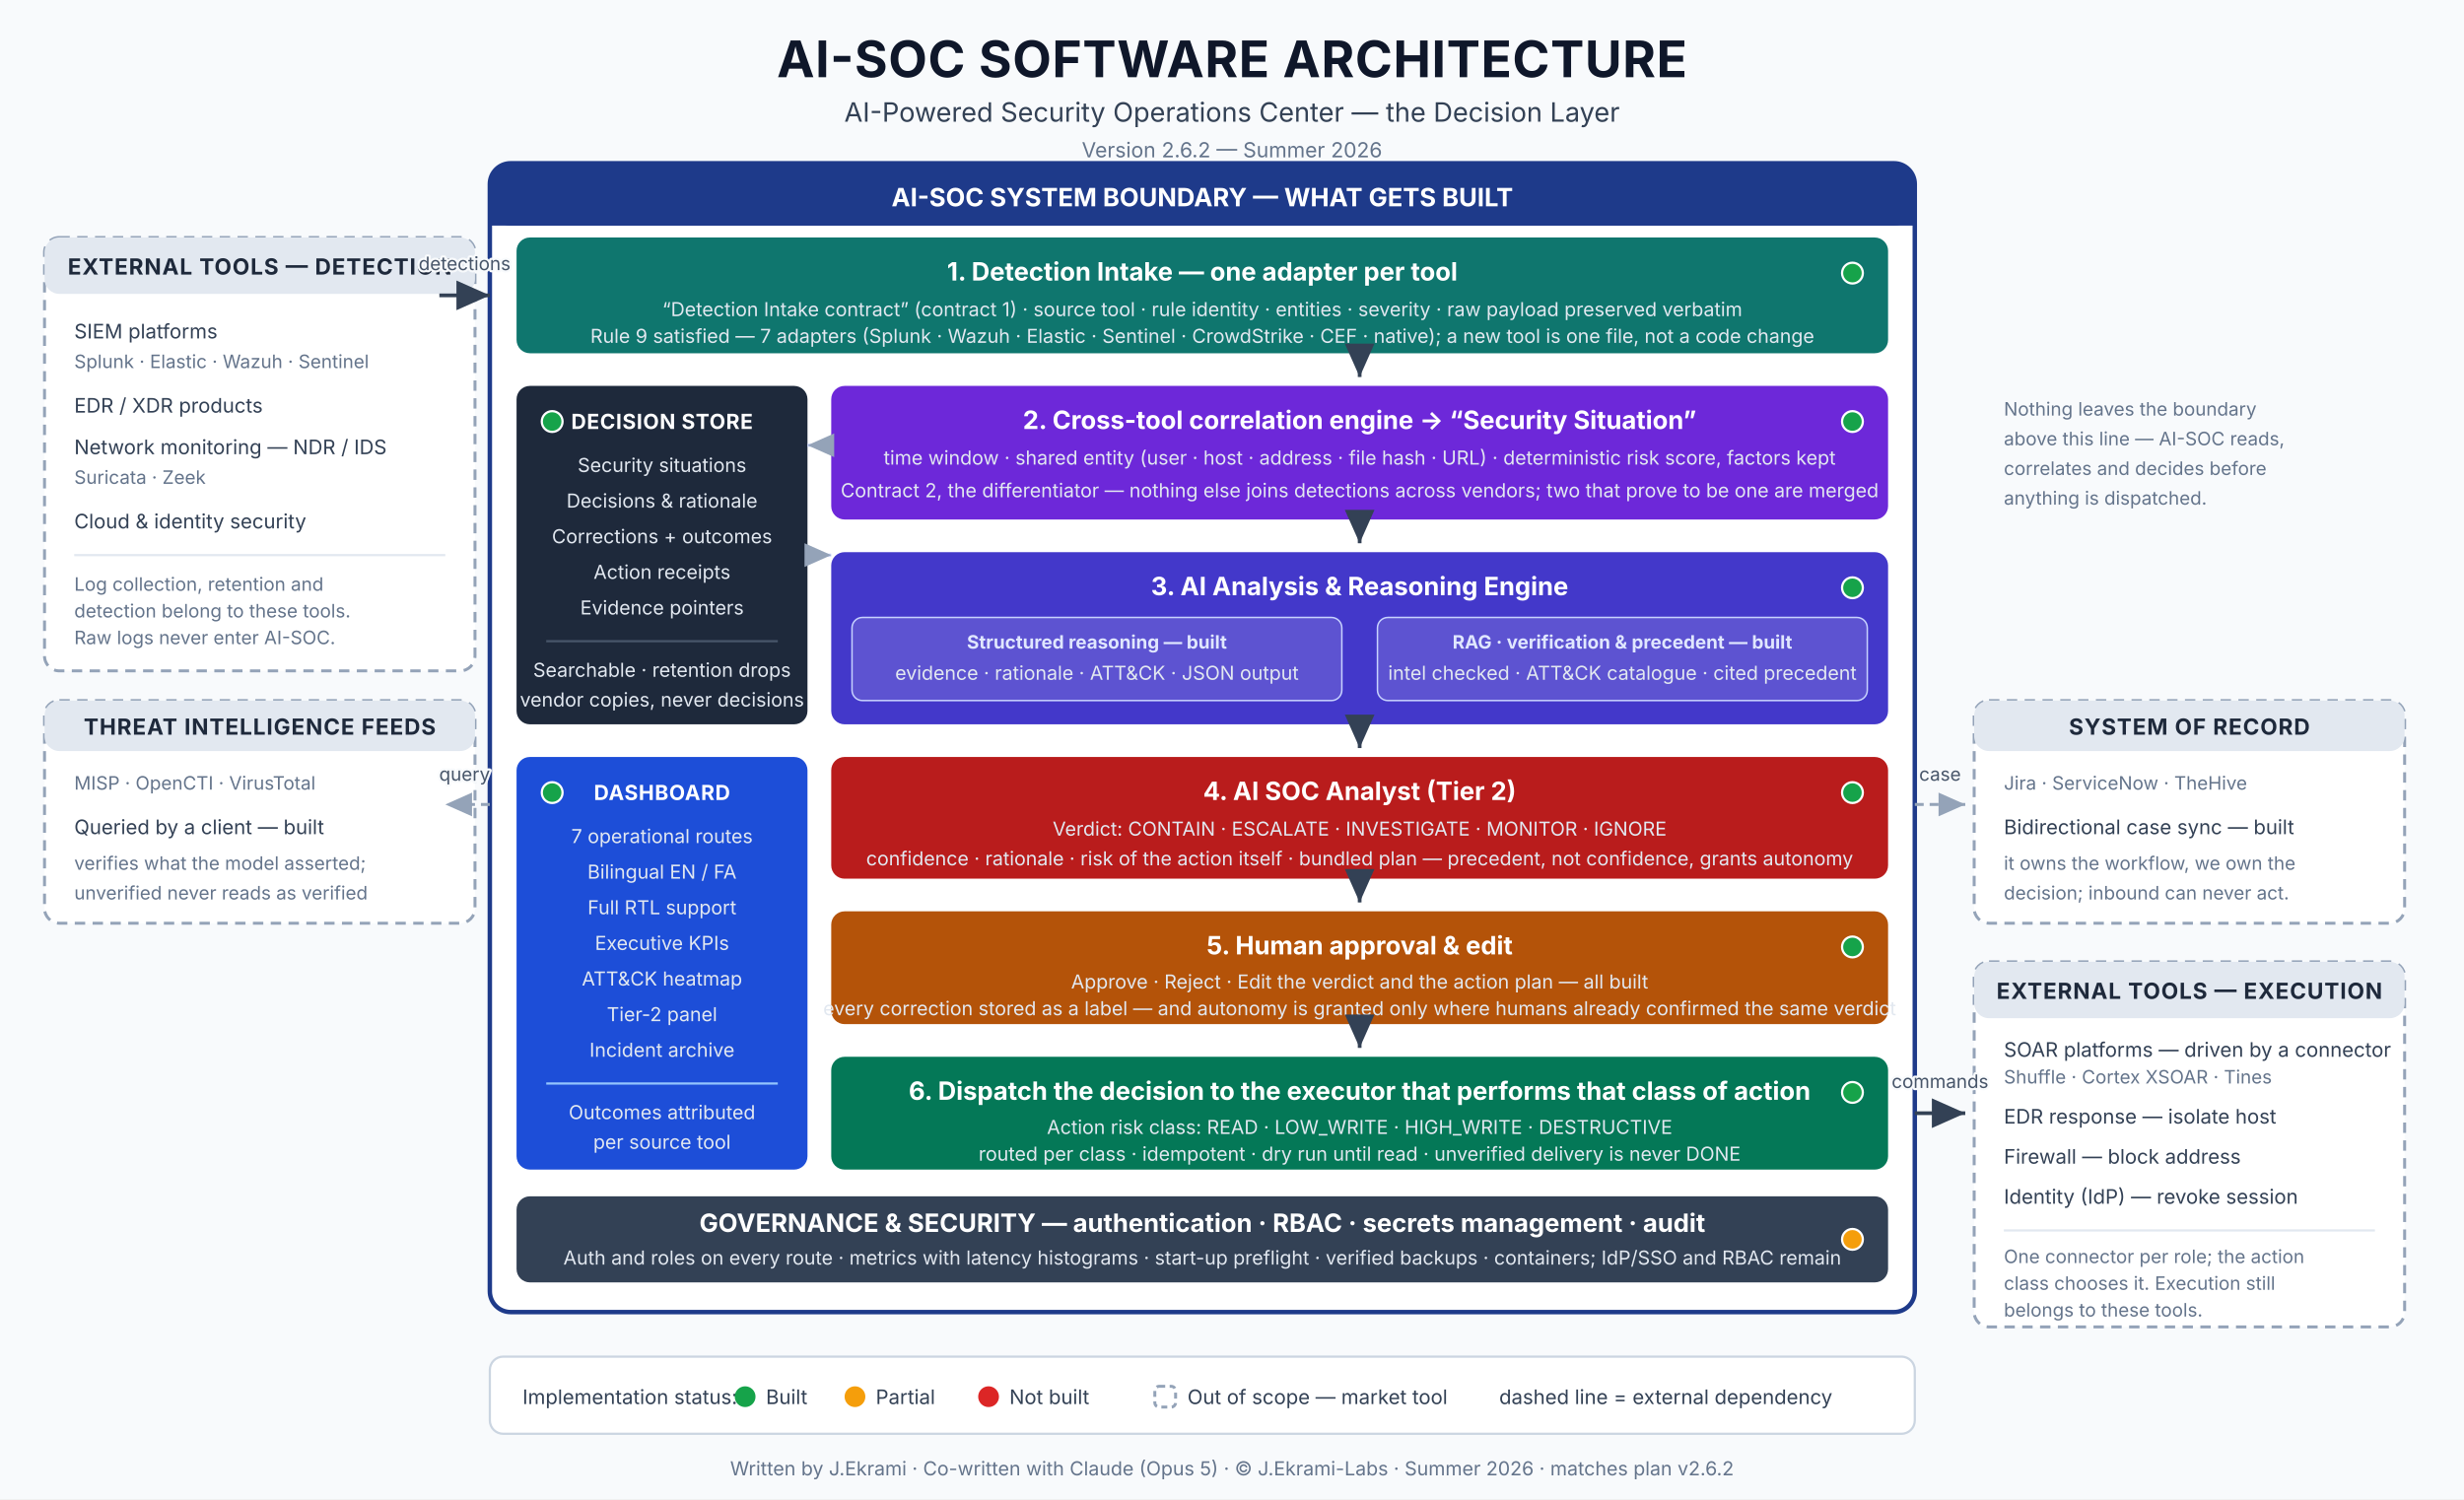
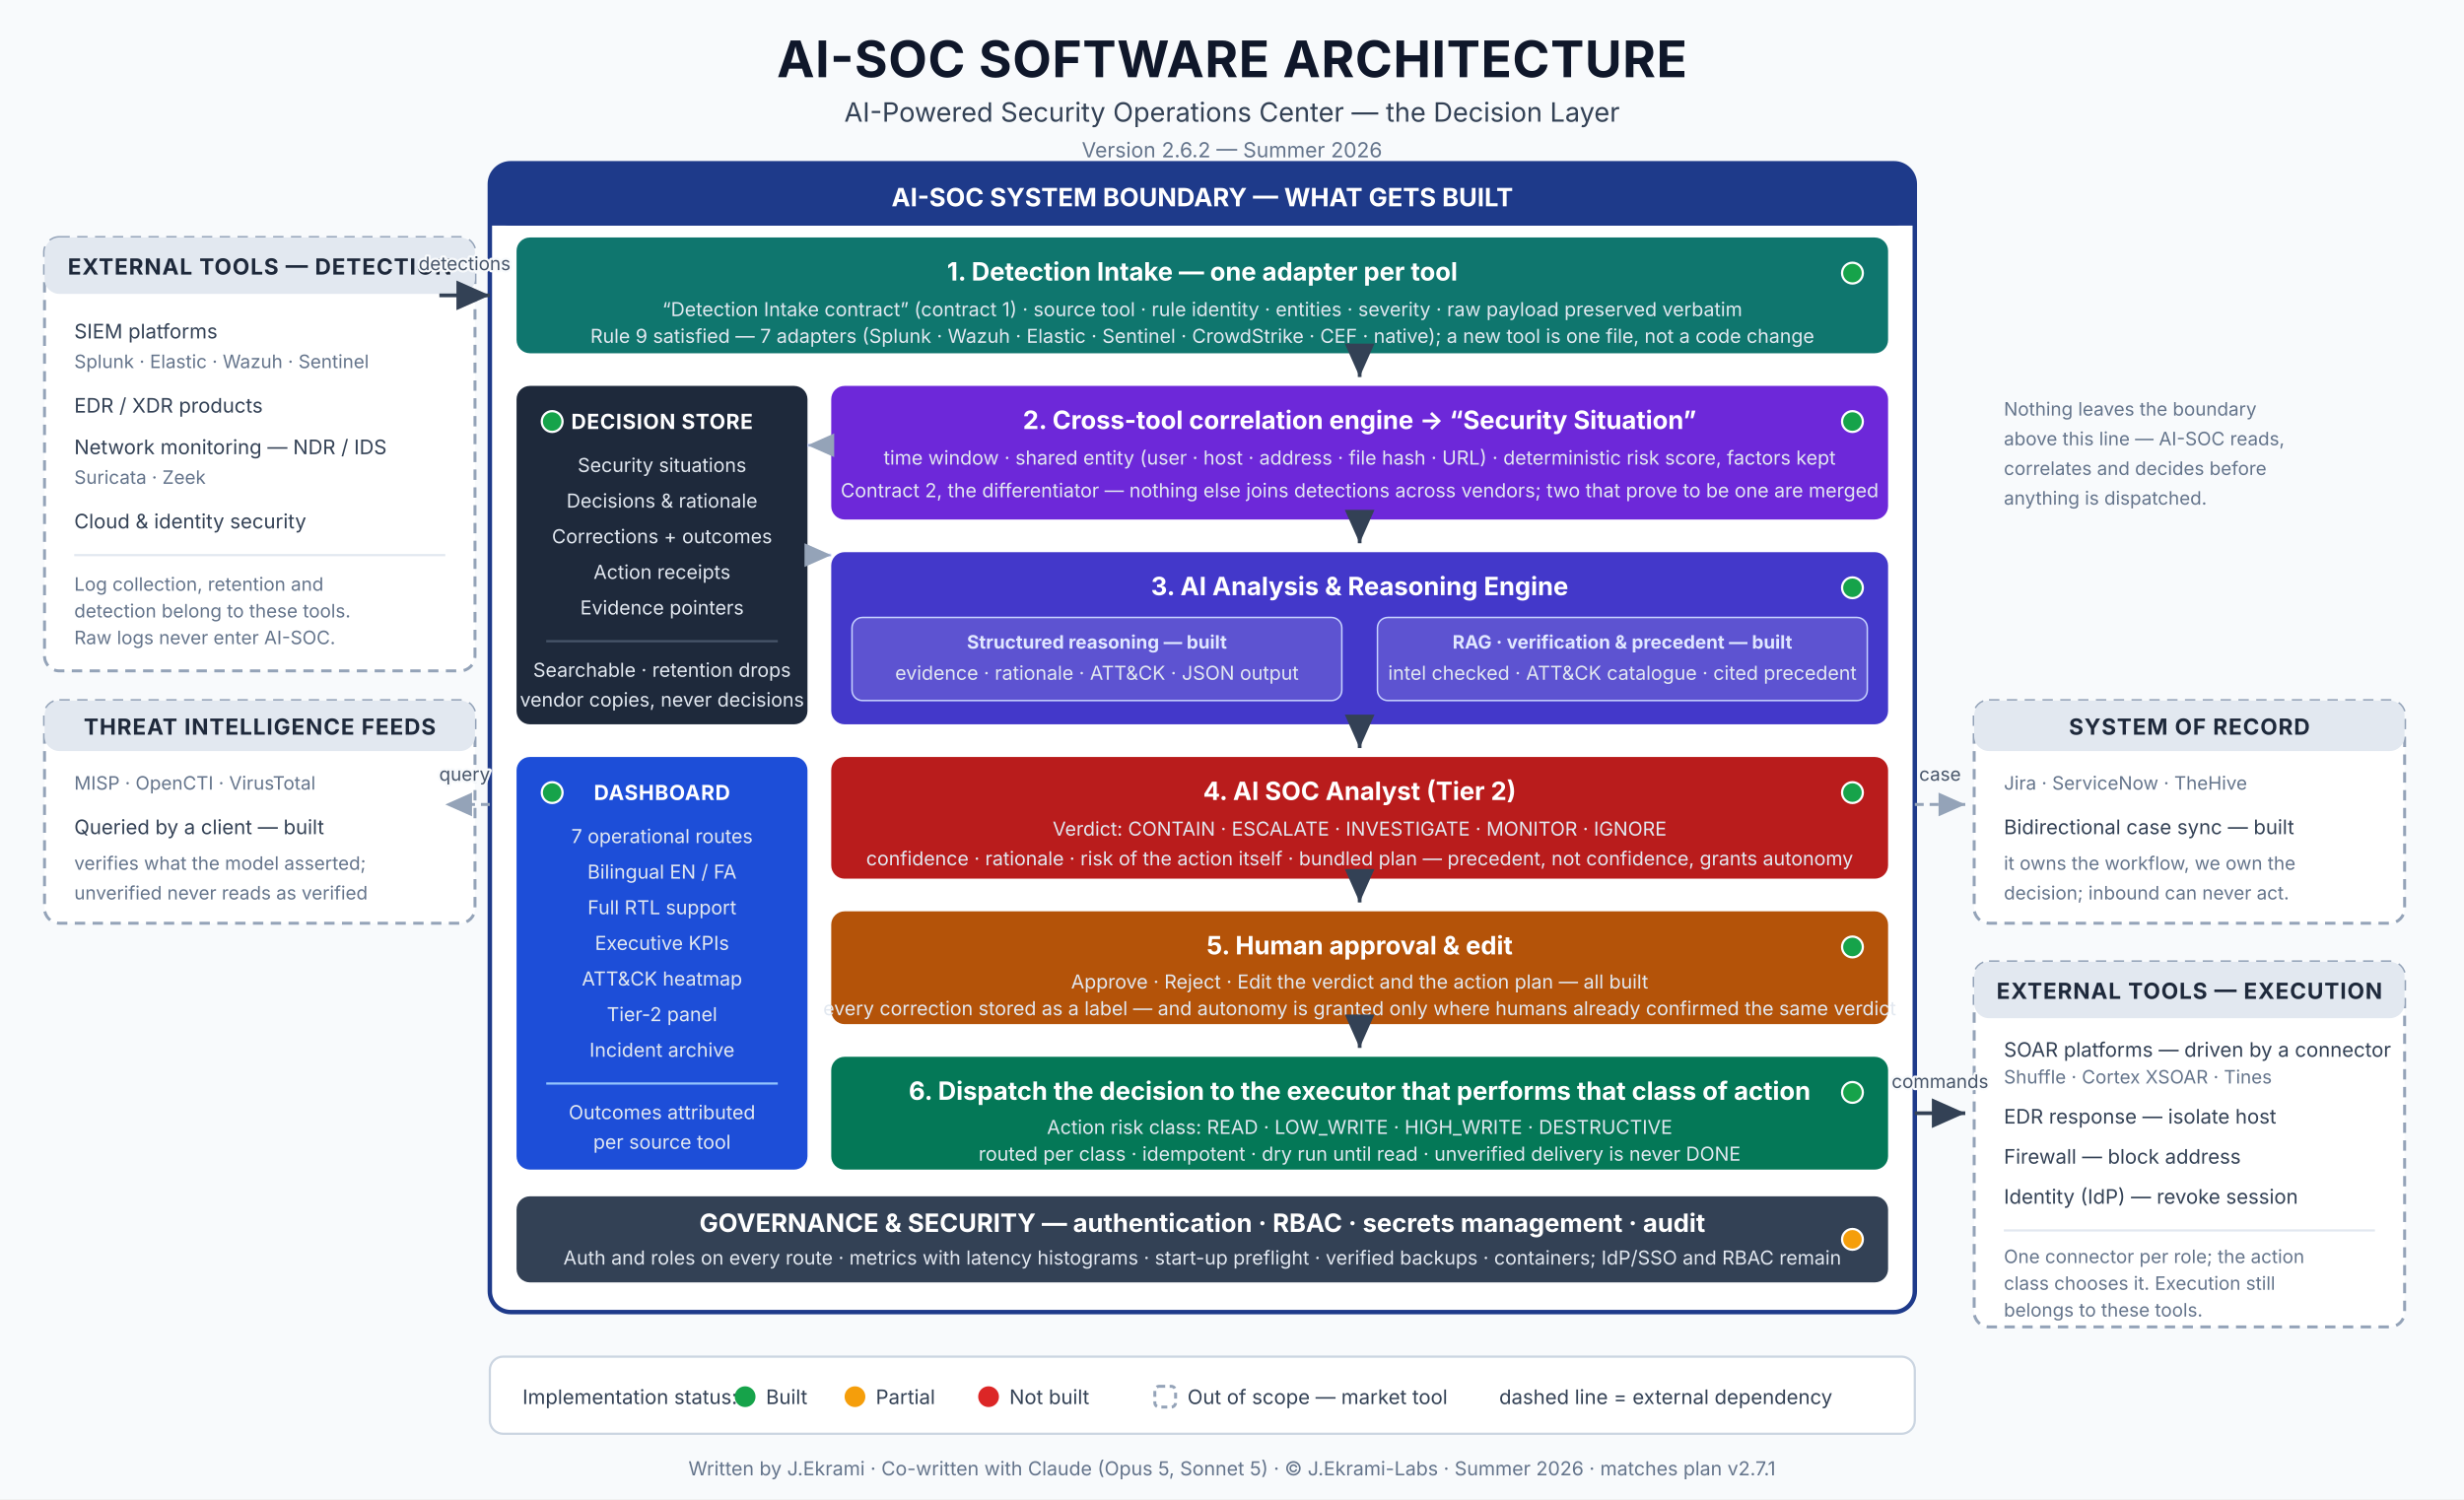
<svg xmlns="http://www.w3.org/2000/svg" viewBox="0 0 1660 1010" width="1660" height="1010" font-family="Inter, 'Segoe UI', Helvetica, Arial, sans-serif">
  <style>
    .t1 { font-size: 34px; font-weight: 700; fill: #0f172a; letter-spacing: 0.5px; }
    .t2 { font-size: 18px; fill: #334155; }
    .t3 { font-size: 14px; fill: #64748b; }
    .box-title { font-size: 17px; font-weight: 700; fill: #ffffff; }
    .side-title { font-size: 14px; font-weight: 700; fill: #ffffff; letter-spacing: 0.4px; }
    .box-sub { font-size: 13px; fill: #e2e8f0; }
    .ext-title { font-size: 15px; font-weight: 700; fill: #1e293b; letter-spacing: 0.6px; }
    .ext-item { font-size: 13.5px; fill: #334155; }
    .ext-note { font-size: 12.5px; fill: #64748b; }
    .chip { font-size: 12.5px; font-weight: 700; }
    .lbl { font-size: 12.5px; fill: #475569; paint-order: stroke; stroke: #f8fafc; stroke-width: 3px; stroke-linejoin: round; }
    .legend { font-size: 13.5px; fill: #334155; }
    .foot { font-size: 13px; fill: #64748b; }
  </style>
  <defs>
    <marker id="arw" markerWidth="10" markerHeight="10" refX="9" refY="4" orient="auto">
      <path d="M0,0 L9,4 L0,8 z" fill="#334155" />
    </marker>
    <marker id="arwd" markerWidth="10" markerHeight="10" refX="9" refY="4" orient="auto">
      <path d="M0,0 L9,4 L0,8 z" fill="#94a3b8" />
    </marker>
  </defs>
  <rect x="0" y="0" width="1660" height="1010" fill="#f8fafc" />
  <text class="t1" x="830" y="52" text-anchor="middle">AI-SOC SOFTWARE ARCHITECTURE</text>
  <text class="t2" x="830" y="82" text-anchor="middle">AI-Powered Security Operations Center — the Decision Layer</text>
  <text class="t3" x="830" y="106" text-anchor="middle">Version 2.6.2 — Summer 2026</text>
  <rect x="30" y="160" width="290" height="292" rx="10" fill="#ffffff" stroke="#94a3b8" stroke-width="2" stroke-dasharray="7 5" />
  <rect x="30" y="160" width="290" height="38" rx="10" fill="#e2e8f0" />
  <text class="ext-title" x="175" y="185" text-anchor="middle">EXTERNAL TOOLS — DETECTION</text>
  <text class="ext-item" x="50" y="228">SIEM platforms</text>
  <text class="ext-note" x="50" y="248">Splunk · Elastic · Wazuh · Sentinel</text>
  <text class="ext-item" x="50" y="278">EDR / XDR products</text>
  <text class="ext-item" x="50" y="306">Network monitoring — NDR / IDS</text>
  <text class="ext-note" x="50" y="326">Suricata · Zeek</text>
  <text class="ext-item" x="50" y="356">Cloud &amp; identity security</text>
  <line x1="50" y1="374" x2="300" y2="374" stroke="#e2e8f0" stroke-width="1.5" />
  <text class="ext-note" x="50" y="398">Log collection, retention and</text>
  <text class="ext-note" x="50" y="416">detection belong to these tools.</text>
  <text class="ext-note" x="50" y="434">Raw logs never enter AI-SOC.</text>
  <rect x="30" y="472" width="290" height="150" rx="10" fill="#ffffff" stroke="#94a3b8" stroke-width="2" stroke-dasharray="7 5" />
  <rect x="30" y="472" width="290" height="34" rx="10" fill="#e2e8f0" />
  <text class="ext-title" x="175" y="495" text-anchor="middle">THREAT INTELLIGENCE FEEDS</text>
  <text class="ext-note" x="50" y="532">MISP · OpenCTI · VirusTotal</text>
  <text class="ext-item" x="50" y="562">Queried by a client — built</text>
  <text class="ext-note" x="50" y="586">verifies what the model asserted;</text>
  <text class="ext-note" x="50" y="606">unverified never reads as verified</text>
  <text class="ext-note" x="1350" y="280">Nothing leaves the boundary</text>
  <text class="ext-note" x="1350" y="300">above this line — AI-SOC reads,</text>
  <text class="ext-note" x="1350" y="320">correlates and decides before</text>
  <text class="ext-note" x="1350" y="340">anything is dispatched.</text>
  <rect x="1330" y="648" width="290" height="246" rx="10" fill="#ffffff" stroke="#94a3b8" stroke-width="2" stroke-dasharray="7 5" />
  <rect x="1330" y="648" width="290" height="38" rx="10" fill="#e2e8f0" />
  <text class="ext-title" x="1475" y="673" text-anchor="middle">EXTERNAL TOOLS — EXECUTION</text>
  <text class="ext-item" x="1350" y="712">SOAR platforms — driven by a connector</text>
  <text class="ext-note" x="1350" y="730">Shuffle · Cortex XSOAR · Tines</text>
  <text class="ext-item" x="1350" y="757">EDR response — isolate host</text>
  <text class="ext-item" x="1350" y="784">Firewall — block address</text>
  <text class="ext-item" x="1350" y="811">Identity (IdP) — revoke session</text>
  <line x1="1350" y1="829" x2="1600" y2="829" stroke="#e2e8f0" stroke-width="1.5" />
  <text class="ext-note" x="1350" y="851">One connector per role; the action</text>
  <text class="ext-note" x="1350" y="869">class chooses it. Execution still</text>
  <text class="ext-note" x="1350" y="887">belongs to these tools.</text>
  <rect x="1330" y="472" width="290" height="150" rx="10" fill="#ffffff" stroke="#94a3b8" stroke-width="2" stroke-dasharray="7 5" />
  <rect x="1330" y="472" width="290" height="34" rx="10" fill="#e2e8f0" />
  <text class="ext-title" x="1475" y="495" text-anchor="middle">SYSTEM OF RECORD</text>
  <text class="ext-note" x="1350" y="532">Jira · ServiceNow · TheHive</text>
  <text class="ext-item" x="1350" y="562">Bidirectional case sync — built</text>
  <text class="ext-note" x="1350" y="586">it owns the workflow, we own the</text>
  <text class="ext-note" x="1350" y="606">decision; inbound can never act.</text>
  <rect x="330" y="110" width="960" height="774" rx="14" fill="#ffffff" stroke="#1e3a8a" stroke-width="3" />
  <rect x="330" y="110" width="960" height="42" rx="14" fill="#1e3a8a" />
  <rect x="330" y="140" width="960" height="12" fill="#1e3a8a" />
  <text class="box-title" x="810" y="139" text-anchor="middle">AI-SOC SYSTEM BOUNDARY — WHAT GETS BUILT</text>
  <rect x="348" y="160" width="924" height="78" rx="9" fill="#0f766e" />
  <circle cx="1248" cy="184" r="7" fill="#16a34a" stroke="#ffffff" stroke-width="1.5" />
  <text class="box-title" x="810" y="189" text-anchor="middle">1. Detection Intake — one adapter per tool</text>
  <text class="box-sub" x="810" y="213" text-anchor="middle">“Detection Intake contract” (contract 1) · source tool · rule identity · entities · severity · raw payload preserved verbatim</text>
  <text class="box-sub" x="810" y="231" text-anchor="middle">Rule 9 satisfied — 7 adapters (Splunk · Wazuh · Elastic · Sentinel · CrowdStrike · CEF · native); a new tool is one file, not a code change</text>
  <rect x="560" y="260" width="712" height="90" rx="9" fill="#6d28d9" />
  <circle cx="1248" cy="284" r="7" fill="#16a34a" stroke="#ffffff" stroke-width="1.5" />
  <text class="box-title" x="916" y="289" text-anchor="middle">2. Cross-tool correlation engine → “Security Situation”</text>
  <text class="box-sub" x="916" y="313" text-anchor="middle">time window · shared entity (user · host · address · file hash · URL) · deterministic risk score, factors kept</text>
  <text class="box-sub" x="916" y="335" text-anchor="middle">Contract 2, the differentiator — nothing else joins detections across vendors; two that prove to be one are merged</text>
  <rect x="560" y="372" width="712" height="116" rx="9" fill="#4338ca" />
  <circle cx="1248" cy="396" r="7" fill="#16a34a" stroke="#ffffff" stroke-width="1.5" />
  <text class="box-title" x="916" y="401" text-anchor="middle">3. AI Analysis &amp; Reasoning Engine</text>
  <rect x="574" y="416" width="330" height="56" rx="7" fill="#ffffff" fill-opacity="0.14" stroke="#c7d2fe" stroke-width="1" />
  <text class="chip" x="739" y="437" text-anchor="middle" fill="#e0e7ff">Structured reasoning — built</text>
  <text class="box-sub" x="739" y="458" text-anchor="middle">evidence · rationale · ATT&amp;CK · JSON output</text>
  <rect x="928" y="416" width="330" height="56" rx="7" fill="#ffffff" fill-opacity="0.14" stroke="#c7d2fe" stroke-width="1" />
  <text class="chip" x="1093" y="437" text-anchor="middle" fill="#e0e7ff">RAG · verification &amp; precedent — built</text>
  <text class="box-sub" x="1093" y="458" text-anchor="middle">intel checked · ATT&amp;CK catalogue · cited precedent</text>
  <rect x="560" y="510" width="712" height="82" rx="9" fill="#b91c1c" />
  <circle cx="1248" cy="534" r="7" fill="#16a34a" stroke="#ffffff" stroke-width="1.5" />
  <text class="box-title" x="916" y="539" text-anchor="middle">4. AI SOC Analyst (Tier 2)</text>
  <text class="box-sub" x="916" y="563" text-anchor="middle">Verdict: CONTAIN · ESCALATE · INVESTIGATE · MONITOR · IGNORE</text>
  <text class="box-sub" x="916" y="583" text-anchor="middle">confidence · rationale · risk of the action itself · bundled plan — precedent, not confidence, grants autonomy</text>
  <rect x="560" y="614" width="712" height="76" rx="9" fill="#b45309" />
  <circle cx="1248" cy="638" r="7" fill="#16a34a" stroke="#ffffff" stroke-width="1.5" />
  <text class="box-title" x="916" y="643" text-anchor="middle">5. Human approval &amp; edit</text>
  <text class="box-sub" x="916" y="666" text-anchor="middle">Approve · Reject · Edit the verdict and the action plan — all built</text>
  <text class="box-sub" x="916" y="684" text-anchor="middle">every correction stored as a label — and autonomy is granted only where humans already confirmed the same verdict</text>
  <rect x="560" y="712" width="712" height="76" rx="9" fill="#047857" />
  <circle cx="1248" cy="736" r="7" fill="#16a34a" stroke="#ffffff" stroke-width="1.5" />
  <text class="box-title" x="916" y="741" text-anchor="middle">6. Dispatch the decision to the executor that performs that class of action</text>
  <text class="box-sub" x="916" y="764" text-anchor="middle">Action risk class: READ · LOW_WRITE · HIGH_WRITE · DESTRUCTIVE</text>
  <text class="box-sub" x="916" y="782" text-anchor="middle">routed per class · idempotent · dry run until read · unverified delivery is never DONE</text>
  <rect x="348" y="260" width="196" height="228" rx="9" fill="#1e293b" />
  <circle cx="372" cy="284" r="7" fill="#16a34a" stroke="#ffffff" stroke-width="1.5" />
  <text class="side-title" x="446" y="289" text-anchor="middle">DECISION STORE</text>
  <text class="box-sub" x="446" y="318" text-anchor="middle">Security situations</text>
  <text class="box-sub" x="446" y="342" text-anchor="middle">Decisions &amp; rationale</text>
  <text class="box-sub" x="446" y="366" text-anchor="middle">Corrections + outcomes</text>
  <text class="box-sub" x="446" y="390" text-anchor="middle">Action receipts</text>
  <text class="box-sub" x="446" y="414" text-anchor="middle">Evidence pointers</text>
  <line x1="368" y1="432" x2="524" y2="432" stroke="#475569" stroke-width="1.5" />
  <text class="box-sub" x="446" y="456" text-anchor="middle">Searchable · retention drops</text>
  <text class="box-sub" x="446" y="476" text-anchor="middle">vendor copies, never decisions</text>
  <rect x="348" y="510" width="196" height="278" rx="9" fill="#1d4ed8" />
  <circle cx="372" cy="534" r="7" fill="#16a34a" stroke="#ffffff" stroke-width="1.5" />
  <text class="side-title" x="446" y="539" text-anchor="middle">DASHBOARD</text>
  <text class="box-sub" x="446" y="568" text-anchor="middle">7 operational routes</text>
  <text class="box-sub" x="446" y="592" text-anchor="middle">Bilingual EN / FA</text>
  <text class="box-sub" x="446" y="616" text-anchor="middle">Full RTL support</text>
  <text class="box-sub" x="446" y="640" text-anchor="middle">Executive KPIs</text>
  <text class="box-sub" x="446" y="664" text-anchor="middle">ATT&amp;CK heatmap</text>
  <text class="box-sub" x="446" y="688" text-anchor="middle">Tier-2 panel</text>
  <text class="box-sub" x="446" y="712" text-anchor="middle">Incident archive</text>
  <line x1="368" y1="730" x2="524" y2="730" stroke="#93c5fd" stroke-width="1.5" />
  <text class="box-sub" x="446" y="754" text-anchor="middle">Outcomes attributed</text>
  <text class="box-sub" x="446" y="774" text-anchor="middle">per source tool</text>
  <rect x="348" y="806" width="924" height="58" rx="9" fill="#334155" />
  <circle cx="1248" cy="835" r="7" fill="#f59e0b" stroke="#ffffff" stroke-width="1.5" />
  <text class="box-title" x="810" y="830" text-anchor="middle">GOVERNANCE &amp; SECURITY — authentication · RBAC · secrets management · audit</text>
  <text class="box-sub" x="810" y="852" text-anchor="middle">Auth and roles on every route · metrics with latency histograms · start-up preflight · verified backups · containers; IdP/SSO and RBAC remain</text>
  <line x1="296" y1="199" x2="330" y2="199" stroke="#334155" stroke-width="2.5" marker-end="url(#arw)" />
  <text class="lbl" x="313" y="182" text-anchor="middle">detections</text>
  <line x1="916" y1="238" x2="916" y2="254" stroke="#334155" stroke-width="2.5" marker-end="url(#arw)" />
  <line x1="916" y1="350" x2="916" y2="366" stroke="#334155" stroke-width="2.5" marker-end="url(#arw)" />
  <line x1="916" y1="488" x2="916" y2="504" stroke="#334155" stroke-width="2.5" marker-end="url(#arw)" />
  <line x1="916" y1="592" x2="916" y2="608" stroke="#334155" stroke-width="2.5" marker-end="url(#arw)" />
  <line x1="916" y1="690" x2="916" y2="706" stroke="#334155" stroke-width="2.5" marker-end="url(#arw)" />
  <line x1="1290" y1="750" x2="1324" y2="750" stroke="#334155" stroke-width="2.5" marker-end="url(#arw)" />
  <text class="lbl" x="1307" y="733" text-anchor="middle">commands</text>
  <path d="M330 542 L300 542" stroke="#94a3b8" stroke-width="2" stroke-dasharray="6 4" marker-end="url(#arwd)" />
  <text class="lbl" x="313" y="526" text-anchor="middle">query</text>
  <path d="M1290 542 L1324 542" stroke="#94a3b8" stroke-width="2" stroke-dasharray="6 4" marker-end="url(#arwd)" />
  <text class="lbl" x="1307" y="526" text-anchor="middle">case</text>
  <path d="M544 374 L560 374" stroke="#c7d2fe" stroke-width="2" stroke-dasharray="6 4" marker-end="url(#arwd)" />
  <path d="M560 300 L544 300" stroke="#c7d2fe" stroke-width="2" stroke-dasharray="6 4" marker-end="url(#arwd)" />
  <rect x="330" y="914" width="960" height="52" rx="9" fill="#ffffff" stroke="#cbd5e1" stroke-width="1.5" />
  <text class="legend" x="352" y="946">Implementation status:</text>
  <circle cx="502" cy="941" r="7" fill="#16a34a" />
  <text class="legend" x="516" y="946">Built</text>
  <circle cx="576" cy="941" r="7" fill="#f59e0b" />
  <text class="legend" x="590" y="946">Partial</text>
  <circle cx="666" cy="941" r="7" fill="#dc2626" />
  <text class="legend" x="680" y="946">Not built</text>
  <rect x="778" y="934" width="14" height="14" rx="3" fill="#ffffff" stroke="#94a3b8" stroke-width="2" stroke-dasharray="4 3" />
  <text class="legend" x="800" y="946">Out of scope — market tool</text>
  <text class="legend" x="1010" y="946">dashed line = external dependency</text>
-   <text class="foot" x="830" y="994" text-anchor="middle">Written by J.Ekrami · Co-written with Claude (Opus 5) · © J.Ekrami-Labs · Summer 2026 · matches plan v2.6.2</text>
+   <text class="foot" x="830" y="994" text-anchor="middle">Written by J.Ekrami · Co-written with Claude (Opus 5, Sonnet 5) · © J.Ekrami-Labs · Summer 2026 · matches plan v2.7.1</text>
</svg>
